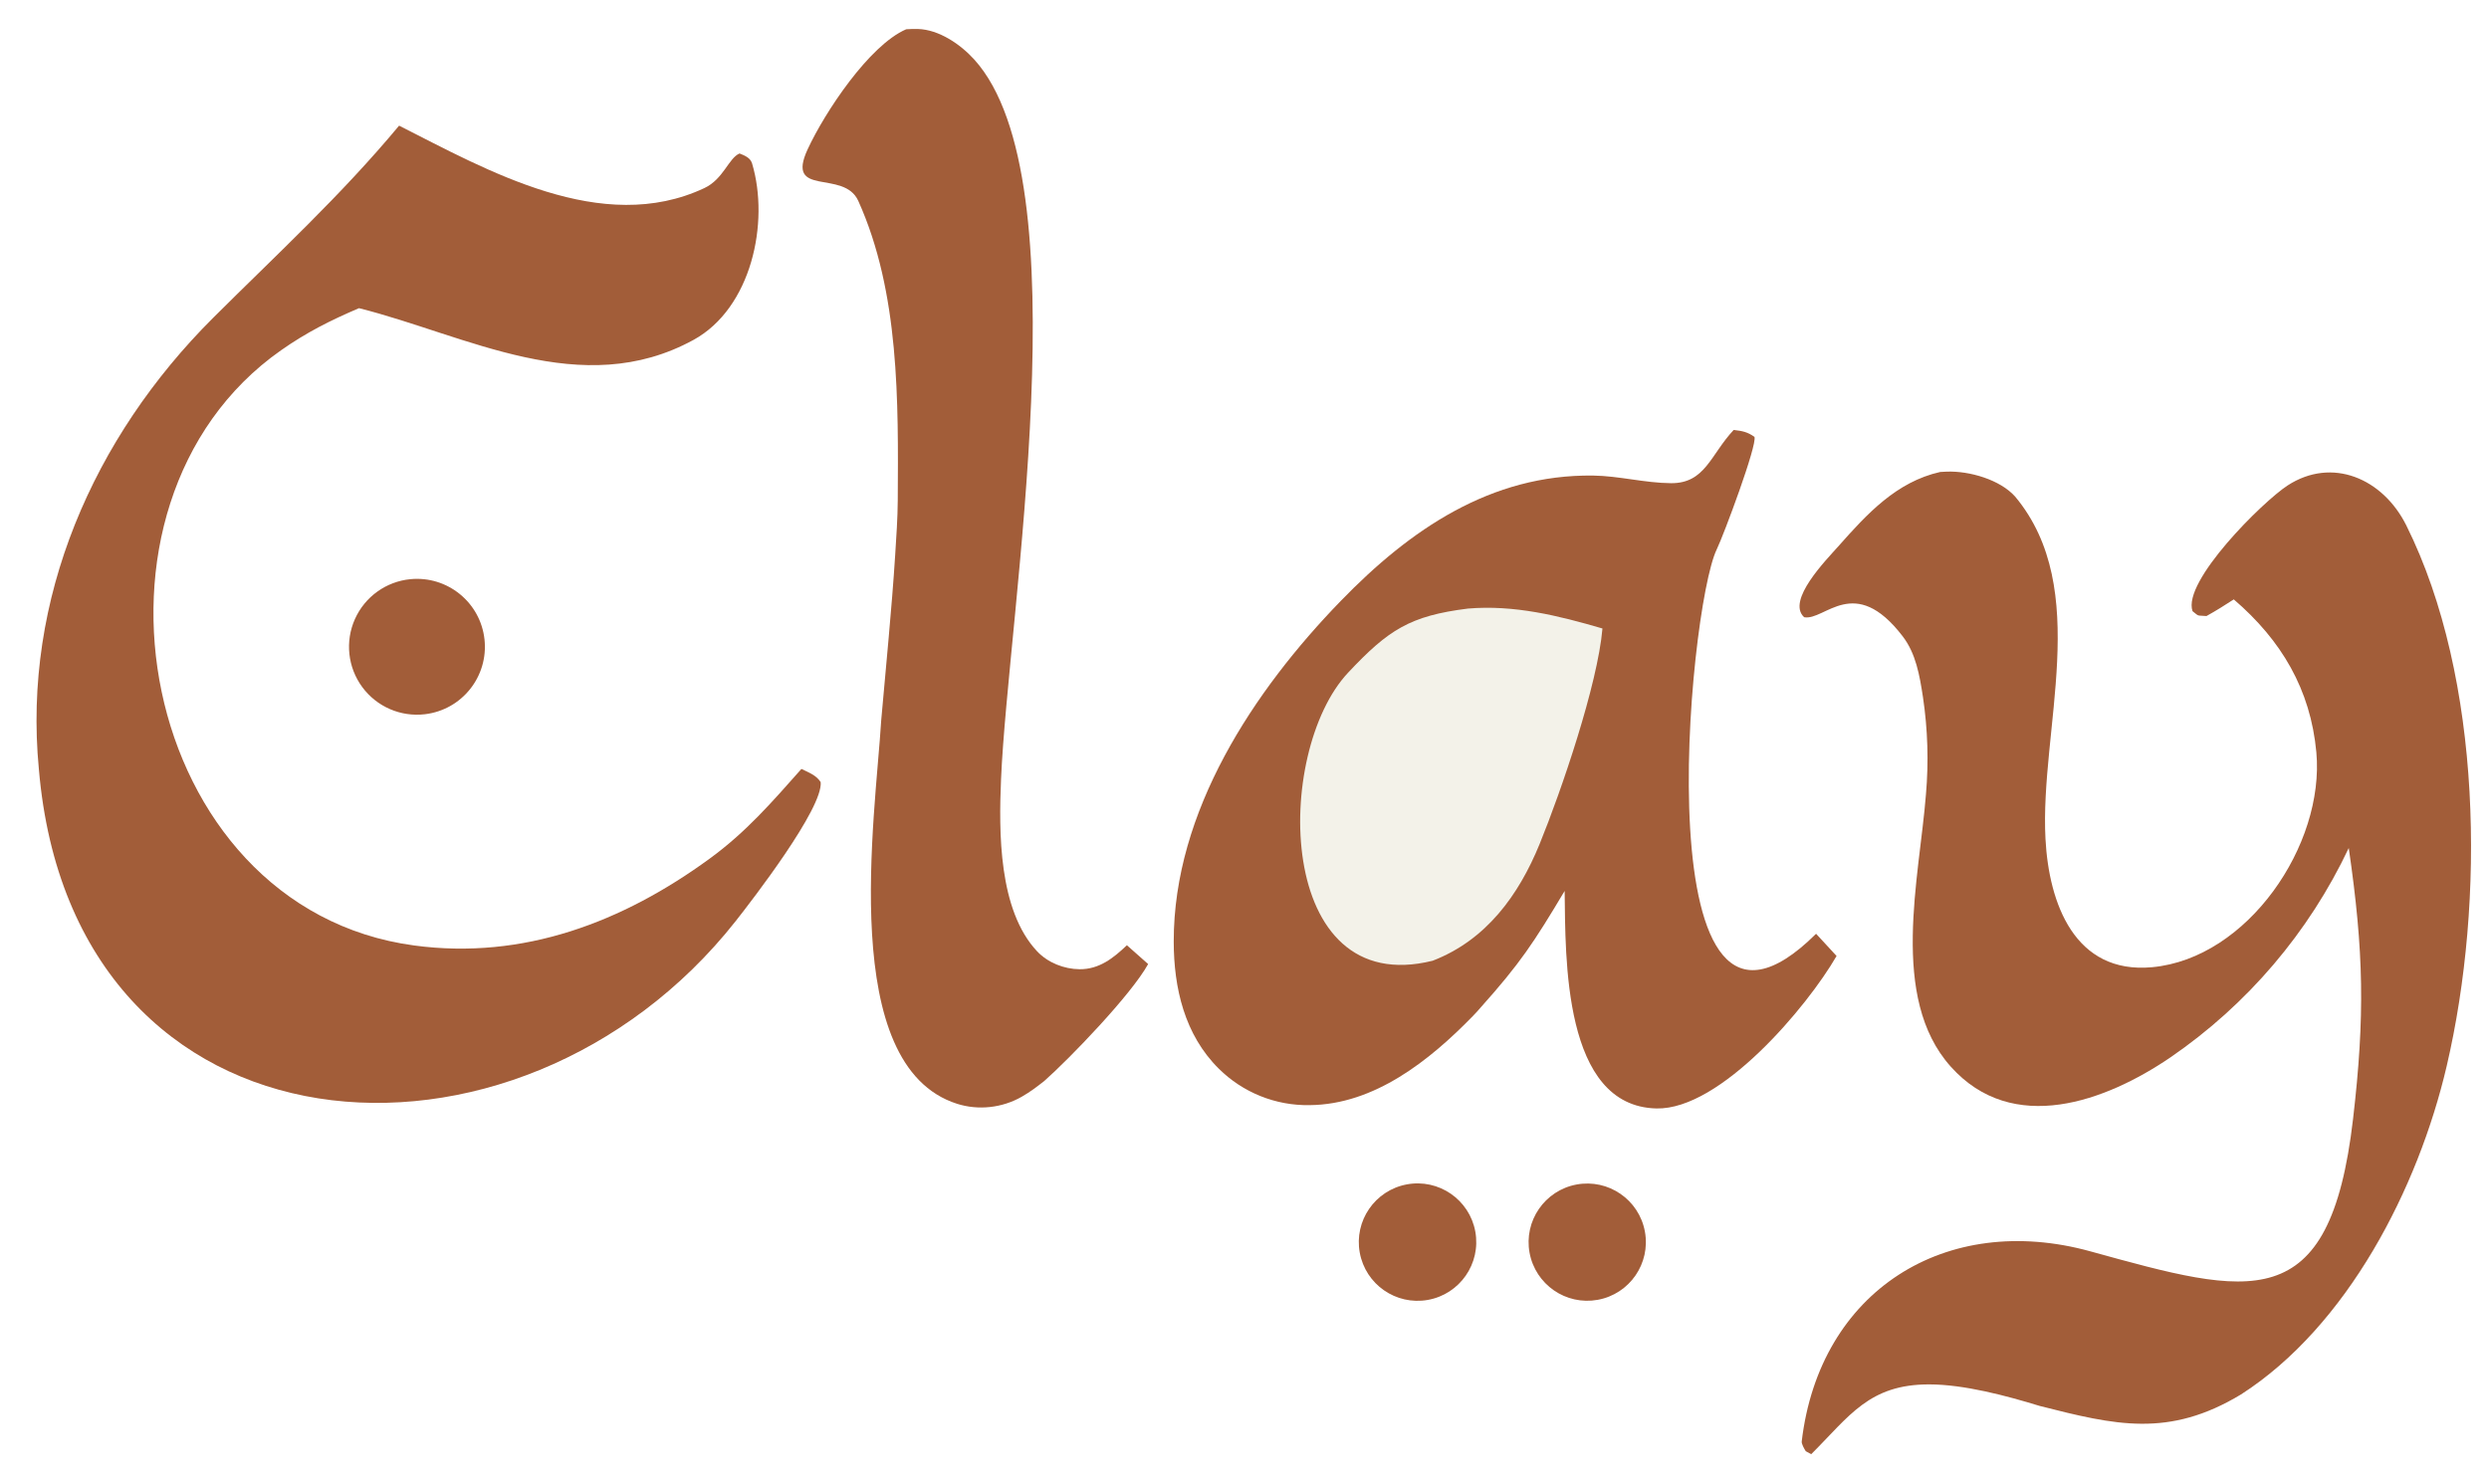
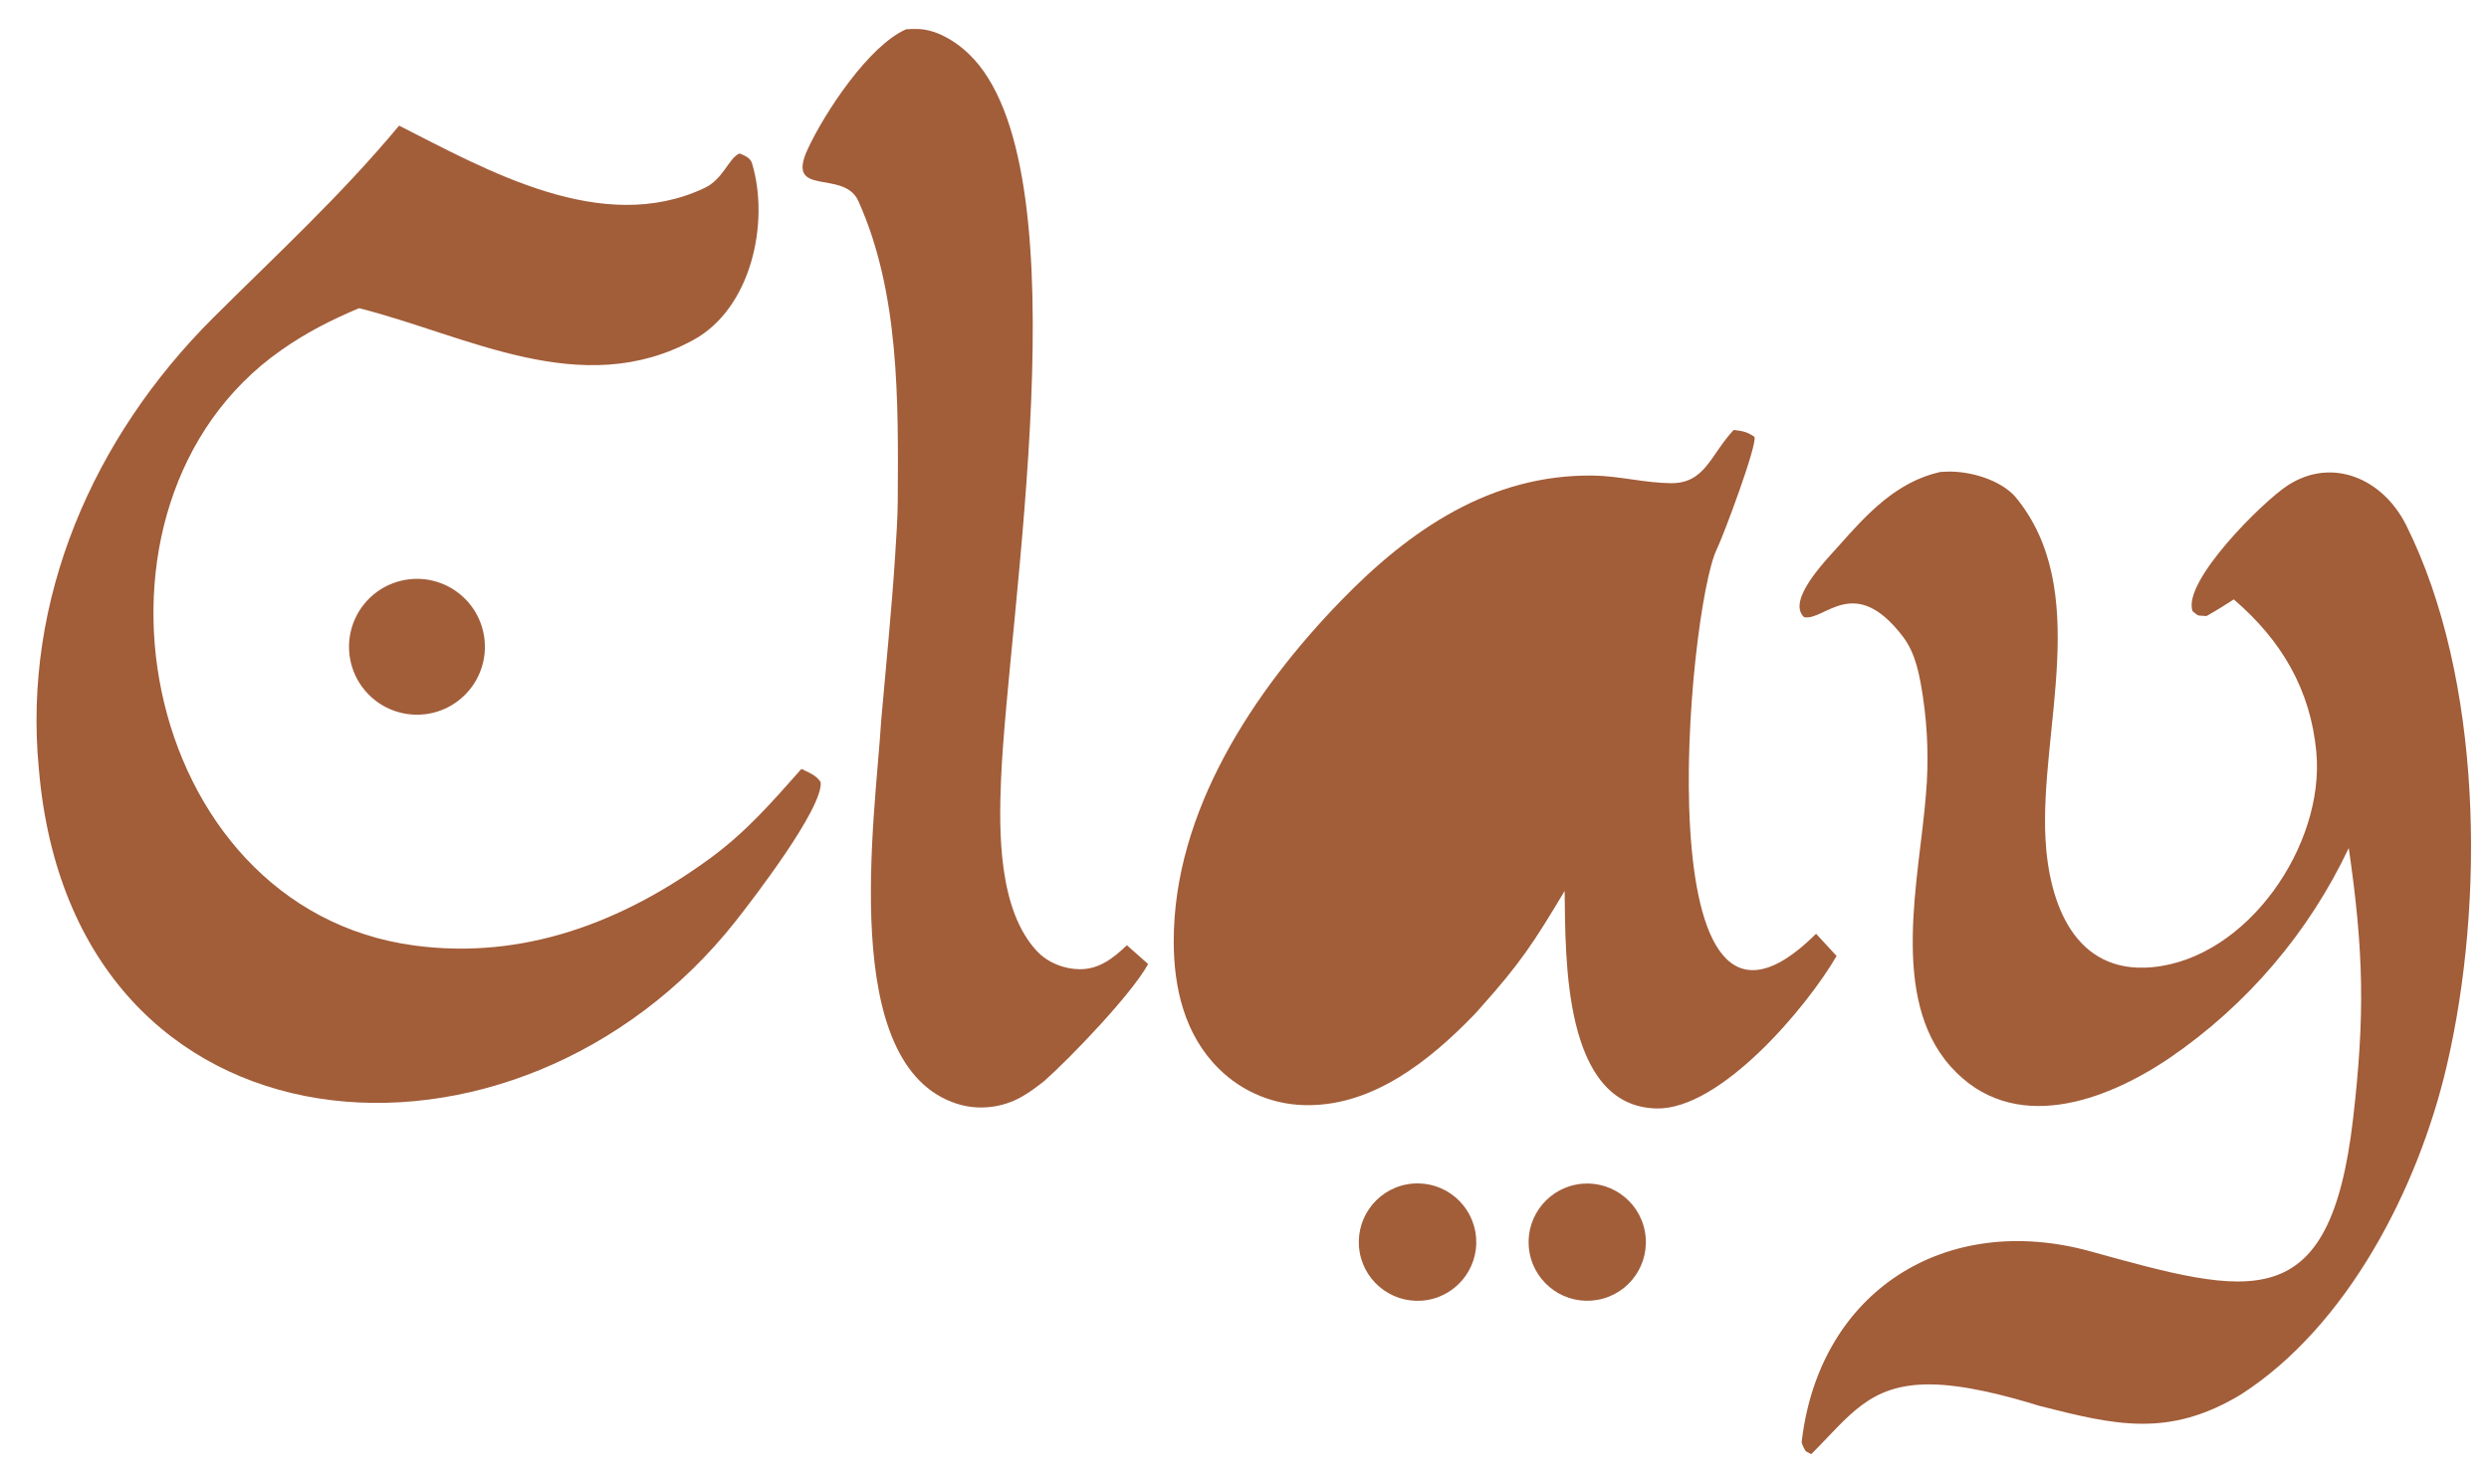
<svg xmlns="http://www.w3.org/2000/svg" version="1.1" viewBox="540 230 1040 620" preserveAspectRatio="xMidYMid meet">
  <path fill="rgb(162,93,57)" d="M 1473.36 480.525 C 1469.43 483.066 1466.04 485.221 1461.95 487.482 C 1457.68 487.125 1459.08 487.775 1456.13 485.451 C 1451.76 473.038 1485.51 439.613 1495.87 432.891 C 1514.4 420.869 1535.65 429.9 1545.48 449.662 C 1577.28 513.64 1578.4 606.798 1562.32 675.575 C 1550.39 726.651 1520.84 784.256 1476.4 812.81 C 1446.14 831.096 1423.73 825.624 1392.26 817.628 C 1378.25 813.334 1360.67 808.653 1346.15 808.625 C 1320.99 808.577 1312.85 821.787 1296.79 837.801 L 1294.52 836.552 C 1293.91 835.615 1292.69 833.45 1292.83 832.48 C 1300.25 769.424 1353.1 736.367 1413.41 753.008 C 1480.24 771.448 1513.49 781.138 1523.19 697.736 C 1528.2 654.658 1527.7 627.791 1521.4 584.433 C 1504.74 619.722 1478.99 649.946 1446.8 672.006 C 1419.98 690.264 1381 704.844 1355.04 675.741 C 1329.34 646.937 1342.02 596.947 1344.74 561.964 C 1345.91 548.456 1345.49 534.859 1343.5 521.448 C 1342.08 512.186 1340.53 503.151 1335.02 495.961 C 1314.81 469.553 1302.49 489.604 1293.84 487.971 C 1286.26 481.031 1303.17 463.936 1308.09 458.376 C 1320.11 444.806 1332.36 431.397 1350.7 427.265 C 1351.62 427.206 1352.53 427.16 1353.45 427.125 C 1362.87 426.782 1375.67 430.451 1382.02 437.568 C 1414.3 476.348 1392.26 534.748 1394.68 580.654 C 1396.1 607.504 1406.82 637.251 1439.24 634.258 C 1479.18 630.573 1511.42 583.114 1507.86 544.402 C 1505.44 518.166 1493.26 497.607 1473.36 480.525 z" />
  <path fill="rgb(162,93,57)" d="M 1264.4 409.7 C 1268 410.117 1270.09 410.495 1273.08 412.592 C 1274.32 415.866 1260.23 453.618 1257.31 459.638 C 1245.24 484.503 1225.96 692.665 1298.83 620.28 L 1307.39 629.561 C 1295.21 650.675 1258.99 693.899 1232.13 693.292 C 1192.98 692.408 1194.16 630.132 1193.77 602.375 C 1180.83 624.059 1175.12 632.708 1158.7 651.071 C 1157.64 652.317 1156.54 653.526 1155.39 654.696 C 1137.41 673.177 1114.27 691.697 1087.19 691.907 C 1072.98 692.155 1059.28 686.639 1049.21 676.617 C 1034.96 662.476 1030.45 642.978 1030.43 623.522 C 1030.37 569.164 1063.77 518.743 1100.24 481.143 C 1129.17 451.323 1162.91 428.213 1205.68 428.766 C 1216.39 428.904 1227.3 431.869 1238.2 431.952 C 1252.53 432.061 1254.7 420.042 1264.4 409.7 z" />
-   <path fill="rgb(243,242,233)" d="M 1153.35 484.359 C 1172.65 482.731 1191.14 487.29 1209.57 492.685 C 1207.58 515.951 1192.49 560.291 1183.29 582.819 C 1174.56 604.177 1160.99 622.929 1138.62 631.551 C 1072.75 647.962 1072.06 544.425 1103.28 511.158 C 1120.15 493.175 1129.2 487.383 1153.35 484.359 z" />
+   <path fill="transparent" d="M 1153.35 484.359 C 1172.65 482.731 1191.14 487.29 1209.57 492.685 C 1207.58 515.951 1192.49 560.291 1183.29 582.819 C 1174.56 604.177 1160.99 622.929 1138.62 631.551 C 1072.75 647.962 1072.06 544.425 1103.28 511.158 C 1120.15 493.175 1129.2 487.383 1153.35 484.359 z" />
  <path fill="rgb(162,93,57)" d="M 706.757 282.517 C 743.566 301.13 791.543 328.739 834.32 308.604 C 842.324 304.837 844.428 296.081 849.01 294.144 C 851.072 294.971 853.495 295.897 854.229 298.255 C 861.668 323.085 853.926 358.839 829.775 372.063 C 782.965 397.694 734.869 370.047 690.001 358.808 C 677.989 363.929 668.013 368.969 657.373 376.443 C 565.707 440.832 597.598 609.625 713.024 625.169 C 758.799 631.333 800.319 615.327 836.558 588.852 C 851.711 577.812 862.569 565.245 874.871 551.381 C 878.01 552.927 881.078 554.001 882.915 556.909 C 883.938 567.771 854.53 605.944 847.392 614.993 C 756.392 730.356 570.445 718.353 556.239 551.455 C 549.374 480.307 579.016 412.735 629.032 362.872 C 655.707 336.279 682.298 311.897 706.757 282.517 z" />
  <path fill="rgb(162,93,57)" d="M 918.645 242.232 C 920.265 242.138 921.883 242.069 923.506 242.115 C 932.364 242.365 941.325 248.518 947.079 254.873 C 992.554 305.104 961.234 485.96 958.272 555.748 C 957.342 577.665 957.165 610.447 973.356 627.625 C 977.825 632.367 984.584 635.036 991.08 635.099 C 999.252 635.179 1005.22 630.45 1010.86 625.073 L 1019.74 632.938 C 1012.68 645.719 987.11 672.287 976.324 681.826 C 973.015 684.411 970.562 686.298 966.941 688.381 C 958.769 693.08 948.785 694.168 939.929 691.353 C 889.872 675.437 905.761 571.64 908.206 531.038 C 910.212 507.985 912.586 484.918 914.052 461.822 C 914.52 454.441 915.075 446.537 915.118 439.145 C 915.36 397.779 915.91 352.274 898.625 313.972 C 892.572 300.56 868.031 312.774 877.477 292.374 C 884.603 276.984 903.137 248.936 918.645 242.232 z" />
  <path fill="rgb(162,93,57)" d="M 711.469 472.074 C 726.959 470.565 740.776 481.809 742.447 497.282 C 744.117 512.756 733.018 526.69 717.563 528.522 C 707.421 529.724 697.415 525.386 691.359 517.161 C 685.304 508.937 684.133 498.093 688.294 488.766 C 692.454 479.438 701.303 473.064 711.469 472.074 z" />
  <path fill="rgb(162,93,57)" d="M 1127.78 725.038 C 1141.15 722.535 1154 731.38 1156.44 744.759 C 1158.88 758.138 1149.97 770.948 1136.58 773.319 C 1123.28 775.674 1110.58 766.841 1108.16 753.555 C 1105.74 740.268 1114.51 727.524 1127.78 725.038 z" />
  <path fill="rgb(162,93,57)" d="M 1198.72 725.087 C 1212.04 722.605 1224.85 731.411 1227.3 744.739 C 1229.76 758.067 1220.92 770.855 1207.59 773.277 C 1194.3 775.692 1181.56 766.892 1179.11 753.605 C 1176.67 740.319 1185.44 727.561 1198.72 725.087 z" />
</svg>
